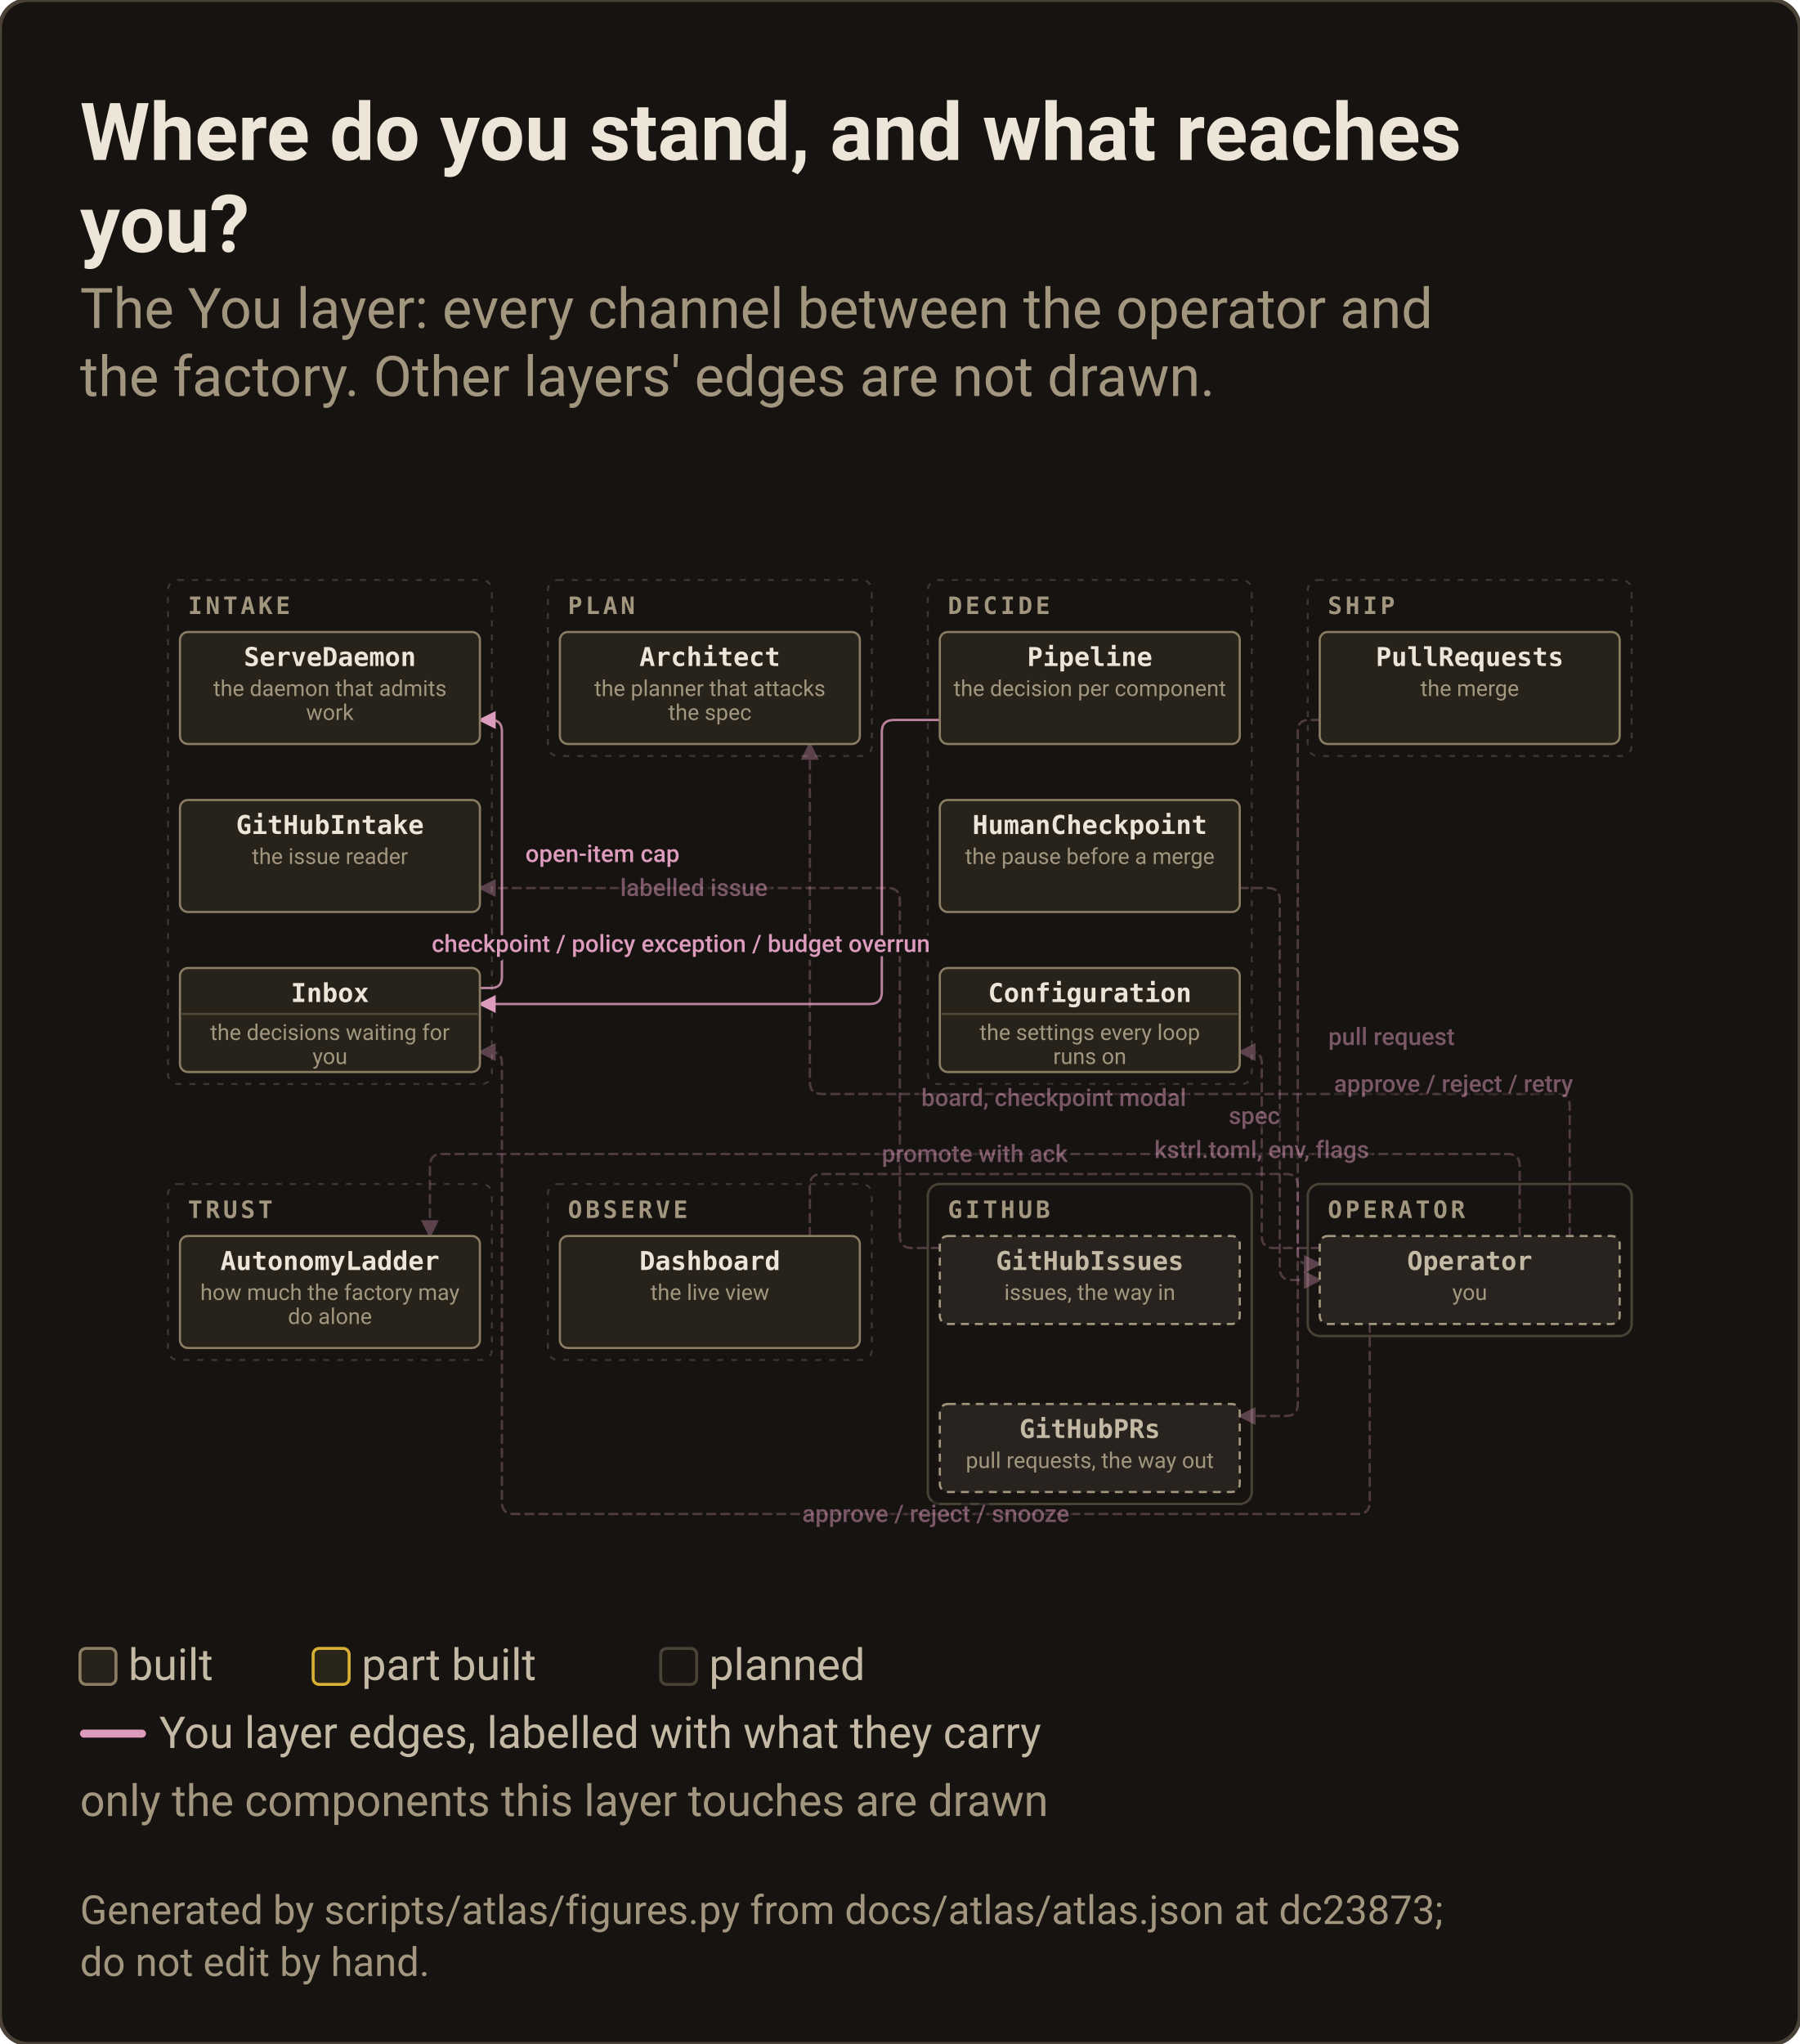
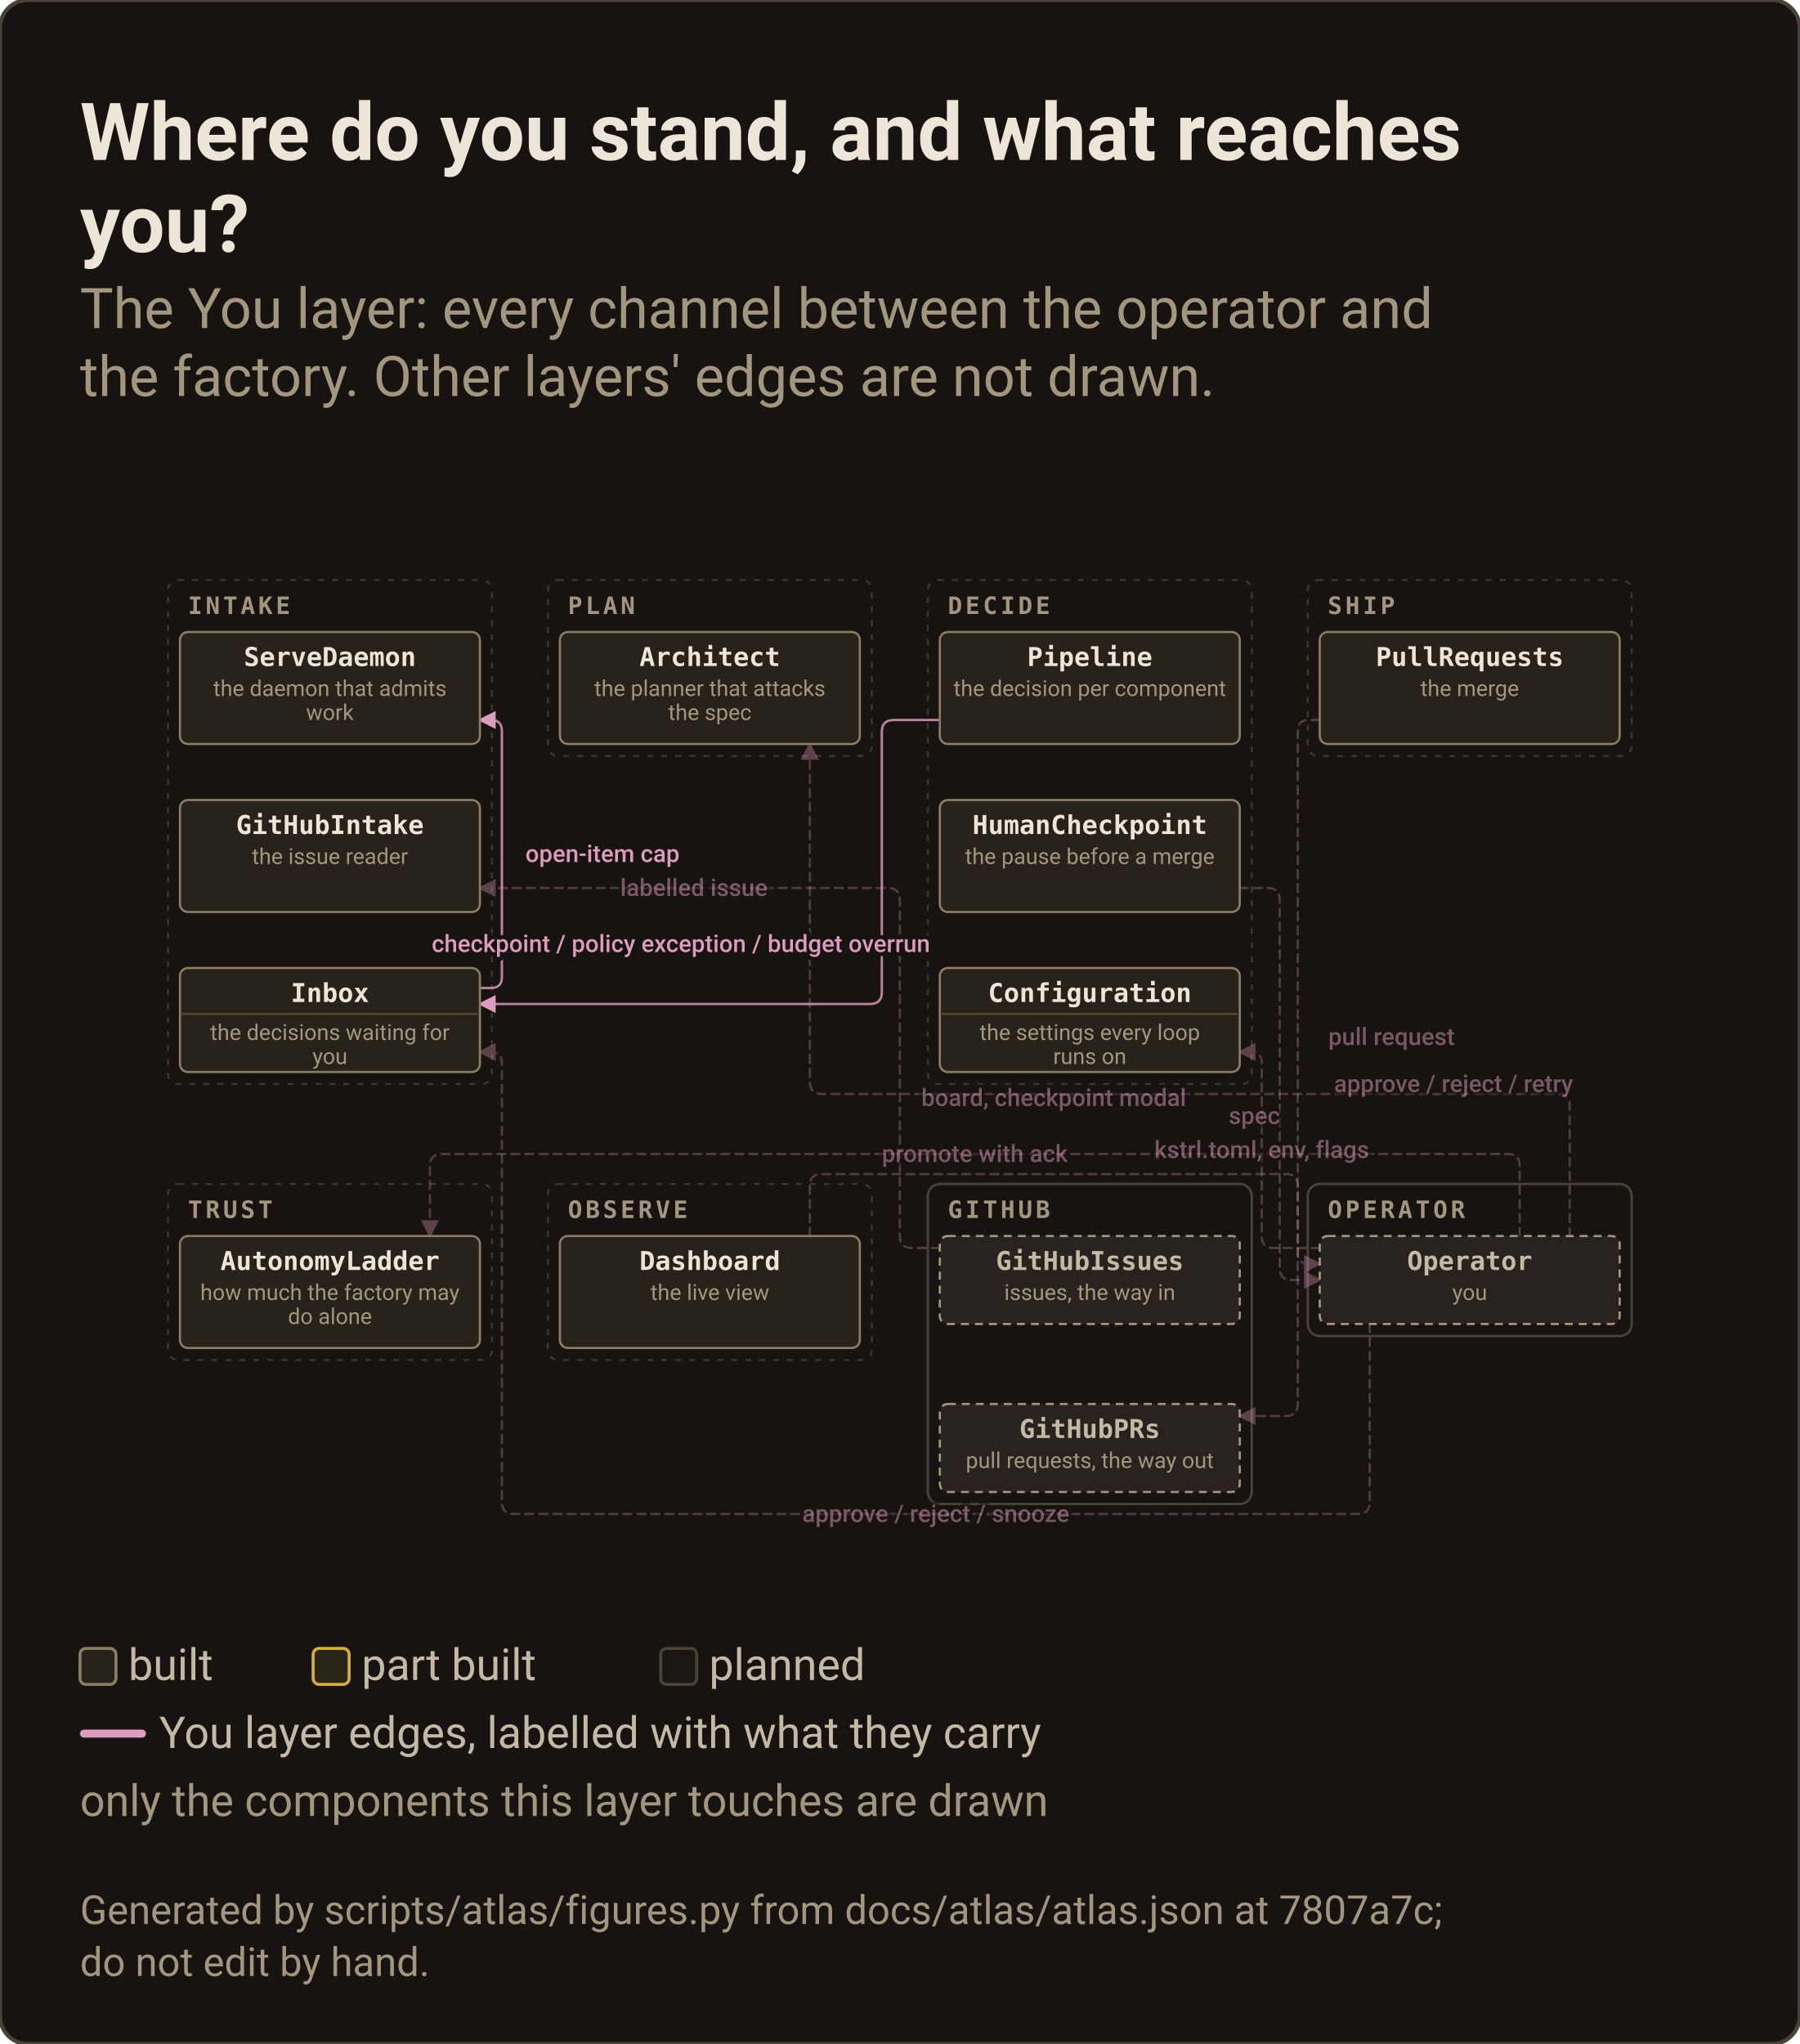
<svg xmlns="http://www.w3.org/2000/svg" width="900" height="1022" viewBox="0 0 900 1022" role="img" aria-label="You layer of the kstrl system map">
  <rect x="0" y="0" width="900" height="1022" rx="14" fill="#161310" stroke="#4A4237" stroke-width="2" />
  <text x="40.0" y="80.0" class="c0">Where do you stand, and what reaches</text>
  <text x="40.0" y="126.0" class="c0">you?</text>
  <text x="40.0" y="164.0" class="c1">The You layer: every channel between the operator and</text>
  <text x="40.0" y="198.0" class="c1">the factory. Other layers' edges are not drawn.</text>
  <svg id="map" x="76.0" y="216.0" width="748" height="586" viewBox="0 0 748 586" overflow="visible">
    <defs>
      <marker id="map-m-work" viewBox="0 0 8 8" refX="7" refY="4" markerUnits="userSpaceOnUse" markerWidth="9" markerHeight="9" orient="auto-start-reverse">
        <path d="M0,0 L8,4 L0,8 z" fill="#D9CDB2" />
      </marker>
      <marker id="map-m-measure" viewBox="0 0 8 8" refX="7" refY="4" markerUnits="userSpaceOnUse" markerWidth="9" markerHeight="9" orient="auto-start-reverse">
        <path d="M0,0 L8,4 L0,8 z" fill="#82A7BA" />
      </marker>
      <marker id="map-m-feedback" viewBox="0 0 8 8" refX="7" refY="4" markerUnits="userSpaceOnUse" markerWidth="9" markerHeight="9" orient="auto-start-reverse">
        <path d="M0,0 L8,4 L0,8 z" fill="#E39A86" />
      </marker>
      <marker id="map-m-operator" viewBox="0 0 8 8" refX="7" refY="4" markerUnits="userSpaceOnUse" markerWidth="9" markerHeight="9" orient="auto-start-reverse">
        <path d="M0,0 L8,4 L0,8 z" fill="#DD9BBD" />
      </marker>
      <marker id="map-m-trust" viewBox="0 0 8 8" refX="7" refY="4" markerUnits="userSpaceOnUse" markerWidth="9" markerHeight="9" orient="auto-start-reverse">
        <path d="M0,0 L8,4 L0,8 z" fill="#B48EC9" />
      </marker>
      <marker id="map-m-learn" viewBox="0 0 8 8" refX="7" refY="4" markerUnits="userSpaceOnUse" markerWidth="9" markerHeight="9" orient="auto-start-reverse">
        <path d="M0,0 L8,4 L0,8 z" fill="#86C9A9" />
      </marker>
      <marker id="map-m-record" viewBox="0 0 8 8" refX="7" refY="4" markerUnits="userSpaceOnUse" markerWidth="9" markerHeight="9" orient="auto-start-reverse">
        <path d="M0,0 L8,4 L0,8 z" fill="#B7C27C" />
      </marker>
      <marker id="map-m-change" viewBox="0 0 8 8" refX="7" refY="4" markerUnits="userSpaceOnUse" markerWidth="9" markerHeight="9" orient="auto-start-reverse">
        <path d="M0,0 L8,4 L0,8 z" fill="#E26D5A" />
      </marker>
      <marker id="map-m-reach" viewBox="0 0 8 8" refX="7" refY="4" markerUnits="userSpaceOnUse" markerWidth="9" markerHeight="9" orient="auto-start-reverse">
        <path d="M0,0 L8,4 L0,8 z" fill="#E5A84F" />
      </marker>
    </defs>
    <style>#map .node.quiet{opacity:.42}#map .node.planned{opacity:.5}#map .node.planned.quiet{opacity:.3}#map .node.meas .node__box{stroke:#82A7BA;stroke-width:2.2}#map .node.acts .node__box{stroke:#E5A84F;stroke-width:2.4}#map .node__ring{display:none;fill:none;stroke:#82A7BA;stroke-width:1.6}#map .node.meas .node__ring{display:inline}#map .flow.planned{opacity:.35}#map .flowlbl.planned{opacity:.5}#map .flow.off,#map .flowlbl.off{display:none}#map .flow.hot{opacity:1;stroke-opacity:1;stroke-width:2.6}#map .flowlbl.hot{opacity:1}</style>
    <rect x="8.0" y="74.0" width="162.0" height="252.0" rx="5" fill="none" stroke="#A2967F" stroke-opacity=".28" stroke-width="1" stroke-dasharray="3 4" />
    <text x="18.0" y="91.0" class="t1">INTAKE</text>
    <rect x="198.0" y="74.0" width="162.0" height="88.0" rx="5" fill="none" stroke="#A2967F" stroke-opacity=".28" stroke-width="1" stroke-dasharray="3 4" />
    <text x="208.0" y="91.0" class="t1">PLAN</text>
    <rect x="388.0" y="74.0" width="162.0" height="252.0" rx="5" fill="none" stroke="#A2967F" stroke-opacity=".28" stroke-width="1" stroke-dasharray="3 4" />
    <text x="398.0" y="91.0" class="t1">DECIDE</text>
    <rect x="578.0" y="74.0" width="162.0" height="88.0" rx="5" fill="none" stroke="#A2967F" stroke-opacity=".28" stroke-width="1" stroke-dasharray="3 4" />
    <text x="588.0" y="91.0" class="t1">SHIP</text>
    <rect x="8.0" y="376.0" width="162.0" height="88.0" rx="5" fill="none" stroke="#A2967F" stroke-opacity=".28" stroke-width="1" stroke-dasharray="3 4" />
    <text x="18.0" y="393.0" class="t1">TRUST</text>
    <rect x="198.0" y="376.0" width="162.0" height="88.0" rx="5" fill="none" stroke="#A2967F" stroke-opacity=".28" stroke-width="1" stroke-dasharray="3 4" />
    <text x="208.0" y="393.0" class="t1">OBSERVE</text>
    <rect x="388.0" y="376.0" width="162.0" height="160.0" rx="6" fill="none" stroke="#4A4237" stroke-width="1.2" />
    <text x="398.0" y="393.0" class="t1">GITHUB</text>
    <rect x="578.0" y="376.0" width="162.0" height="76.0" rx="6" fill="none" stroke="#4A4237" stroke-width="1.2" />
    <text x="588.0" y="393.0" class="t1">OPERATOR</text>
    <g data-layer="flow">
      <path id="map-f0" class="flow intake planned" data-edge="0" data-from="GitHubIssues" data-to="GitHubIntake" data-art="labelled issue" data-kind="intake" data-layer="operator" d="M 394.0 408.0 L 380.0 408.0 Q 374.0 408.0 374.0 402.0 L 374.0 234.0 Q 374.0 228.0 368.0 228.0 L 164.0 228.0" fill="none" stroke="#DD9BBD" stroke-opacity="0.82" stroke-width="1.2" stroke-dasharray="4 3" stroke-linecap="round" marker-end="url(#map-m-operator)" />
      <path id="map-f4" class="flow intake" data-edge="4" data-from="Inbox" data-to="ServeDaemon" data-art="open-item cap" data-kind="intake" data-layer="operator" d="M 164.0 278.0 L 169.5 278.0 Q 175.0 278.0 175.0 272.5 L 175.0 149.5 Q 175.0 144.0 169.5 144.0 L 164.0 144.0" fill="none" stroke="#DD9BBD" stroke-opacity="0.82" stroke-width="1.2" stroke-linecap="round" marker-end="url(#map-m-operator)" />
      <path id="map-f6" class="flow plan planned" data-edge="6" data-from="Operator" data-to="Architect" data-art="spec" data-kind="plan" data-layer="operator" d="M 709.0 402.0 L 709.0 337.0 Q 709.0 331.0 703.0 331.0 L 335.0 331.0 Q 329.0 331.0 329.0 325.0 L 329.0 156.0" fill="none" stroke="#DD9BBD" stroke-opacity="0.82" stroke-width="1.2" stroke-dasharray="4 3" stroke-linecap="round" marker-end="url(#map-m-operator)" />
      <path id="map-f40" class="flow ship planned" data-edge="40" data-from="PullRequests" data-to="GitHubPRs" data-art="pull request" data-kind="ship" data-layer="operator" d="M 584.0 144.0 L 578.5 144.0 Q 573.0 144.0 573.0 149.5 L 573.0 486.0 Q 573.0 492.0 567.0 492.0 L 544.0 492.0" fill="none" stroke="#DD9BBD" stroke-opacity="0.82" stroke-width="1.2" stroke-dasharray="4 3" stroke-linecap="round" marker-end="url(#map-m-operator)" />
      <path id="map-f43" class="flow trust" data-edge="43" data-from="Pipeline" data-to="Inbox" data-art="checkpoint / policy exception / budget overrun" data-kind="trust" data-layer="operator" d="M 394.0 144.0 L 371.0 144.0 Q 365.0 144.0 365.0 150.0 L 365.0 280.0 Q 365.0 286.0 359.0 286.0 L 164.0 286.0" fill="none" stroke="#DD9BBD" stroke-opacity="0.82" stroke-width="1.2" stroke-linecap="round" marker-end="url(#map-m-operator)" />
      <path id="map-f45" class="flow trust planned" data-edge="45" data-from="HumanCheckpoint" data-to="Operator" data-art="approve / reject / retry" data-kind="trust" data-layer="operator" d="M 544.0 228.0 L 558.0 228.0 Q 564.0 228.0 564.0 234.0 L 564.0 418.0 Q 564.0 424.0 570.0 424.0 L 584.0 424.0" fill="none" stroke="#DD9BBD" stroke-opacity="0.82" stroke-width="1.2" stroke-dasharray="4 3" stroke-linecap="round" marker-end="url(#map-m-operator)" />
      <path id="map-f47" class="flow decide planned" data-edge="47" data-from="Operator" data-to="Configuration" data-art="kstrl.toml, env, flags" data-kind="decide" data-layer="operator" d="M 584.0 408.0 L 561.0 408.0 Q 555.0 408.0 555.0 402.0 L 555.0 315.5 Q 555.0 310.0 549.5 310.0 L 544.0 310.0" fill="none" stroke="#DD9BBD" stroke-opacity="0.82" stroke-width="1.2" stroke-dasharray="4 3" stroke-linecap="round" marker-end="url(#map-m-operator)" />
      <path id="map-f65" class="flow observe planned" data-edge="65" data-from="Dashboard" data-to="Operator" data-art="board, checkpoint modal" data-kind="observe" data-layer="operator" d="M 329.0 402.0 L 329.0 377.0 Q 329.0 371.0 335.0 371.0 L 567.0 371.0 Q 573.0 371.0 573.0 377.0 L 573.0 410.5 Q 573.0 416.0 578.5 416.0 L 584.0 416.0" fill="none" stroke="#DD9BBD" stroke-opacity="0.82" stroke-width="1.2" stroke-dasharray="4 3" stroke-linecap="round" marker-end="url(#map-m-operator)" />
      <path id="map-f66" class="flow trust planned" data-edge="66" data-from="Operator" data-to="Inbox" data-art="approve / reject / snooze" data-kind="trust" data-layer="operator" d="M 609.0 446.0 L 609.0 535.0 Q 609.0 541.0 603.0 541.0 L 181.0 541.0 Q 175.0 541.0 175.0 535.0 L 175.0 315.5 Q 175.0 310.0 169.5 310.0 L 164.0 310.0" fill="none" stroke="#DD9BBD" stroke-opacity="0.82" stroke-width="1.2" stroke-dasharray="4 3" stroke-linecap="round" marker-end="url(#map-m-operator)" />
      <path id="map-f67" class="flow trust planned" data-edge="67" data-from="Operator" data-to="AutonomyLadder" data-art="promote with ack" data-kind="trust" data-layer="operator" d="M 684.0 402.0 L 684.0 367.0 Q 684.0 361.0 678.0 361.0 L 145.0 361.0 Q 139.0 361.0 139.0 367.0 L 139.0 402.0" fill="none" stroke="#DD9BBD" stroke-opacity="0.82" stroke-width="1.2" stroke-dasharray="4 3" stroke-linecap="round" marker-end="url(#map-m-operator)" />
    </g>
    <g class="node built" data-id="ServeDaemon" data-kind="component" data-state="built" data-region="intake" role="button" tabindex="0" aria-label="ServeDaemon, the daemon that admits work, built">
      <rect class="node__box" x="14.0" y="100.0" width="150.0" height="56.0" rx="4.0" fill="#27221A" stroke="#8A7D63" stroke-width="1.1" />
      <rect class="node__ring" x="17.0" y="103.0" width="144.0" height="50.0" rx="3.0" />
      <text x="89.0" y="117.0" class="t2">ServeDaemon</text>
      <g data-layer="job">
        <text x="89.0" y="132.0" class="t3">the daemon that admits</text>
        <text x="89.0" y="144.0" class="t3">work</text>
      </g>
    </g>
    <g class="node built" data-id="GitHubIntake" data-kind="component" data-state="built" data-region="intake" role="button" tabindex="0" aria-label="GitHubIntake, the issue reader, built">
      <rect class="node__box" x="14.0" y="184.0" width="150.0" height="56.0" rx="4.0" fill="#27221A" stroke="#8A7D63" stroke-width="1.1" />
      <rect class="node__ring" x="17.0" y="187.0" width="144.0" height="50.0" rx="3.0" />
      <text x="89.0" y="201.0" class="t2">GitHubIntake</text>
      <g data-layer="job">
        <text x="89.0" y="216.0" class="t3">the issue reader</text>
      </g>
    </g>
    <g class="node built" data-id="Inbox" data-kind="store" data-state="built" data-region="intake" role="button" tabindex="0" aria-label="Inbox, the decisions waiting for you, built">
      <rect class="node__box" x="14.0" y="268.0" width="150.0" height="52.0" rx="4.0" fill="#27221A" stroke="#8A7D63" stroke-width="1.1" />
      <rect class="node__ring" x="17.0" y="271.0" width="144.0" height="46.0" rx="3.0" />
      <text x="89.0" y="285.0" class="t2">Inbox</text>
      <line x1="15.0" y1="291.0" x2="163.0" y2="291.0" stroke="#8A7D63" stroke-opacity=".45" stroke-width="1" />
      <g data-layer="job">
        <text x="89.0" y="304.0" class="t3">the decisions waiting for</text>
        <text x="89.0" y="316.0" class="t3">you</text>
      </g>
    </g>
    <g class="node built" data-id="Architect" data-kind="component" data-state="built" data-region="plan" role="button" tabindex="0" aria-label="Architect, the planner that attacks the spec, built">
      <rect class="node__box" x="204.0" y="100.0" width="150.0" height="56.0" rx="4.0" fill="#27221A" stroke="#8A7D63" stroke-width="1.1" />
      <rect class="node__ring" x="207.0" y="103.0" width="144.0" height="50.0" rx="3.0" />
      <text x="279.0" y="117.0" class="t2">Architect</text>
      <g data-layer="job">
        <text x="279.0" y="132.0" class="t3">the planner that attacks</text>
        <text x="279.0" y="144.0" class="t3">the spec</text>
      </g>
    </g>
    <g class="node built" data-id="Pipeline" data-kind="component" data-state="built" data-region="decide" role="button" tabindex="0" aria-label="Pipeline, the decision per component, built">
      <rect class="node__box" x="394.0" y="100.0" width="150.0" height="56.0" rx="4.0" fill="#27221A" stroke="#8A7D63" stroke-width="1.1" />
      <rect class="node__ring" x="397.0" y="103.0" width="144.0" height="50.0" rx="3.0" />
      <text x="469.0" y="117.0" class="t2">Pipeline</text>
      <g data-layer="job">
        <text x="469.0" y="132.0" class="t3">the decision per component</text>
      </g>
    </g>
    <g class="node built" data-id="HumanCheckpoint" data-kind="component" data-state="built" data-region="decide" role="button" tabindex="0" aria-label="HumanCheckpoint, the pause before a merge, built">
      <rect class="node__box" x="394.0" y="184.0" width="150.0" height="56.0" rx="4.0" fill="#27221A" stroke="#8A7D63" stroke-width="1.1" />
      <rect class="node__ring" x="397.0" y="187.0" width="144.0" height="50.0" rx="3.0" />
      <text x="469.0" y="201.0" class="t2">HumanCheckpoint</text>
      <g data-layer="job">
        <text x="469.0" y="216.0" class="t3">the pause before a merge</text>
      </g>
    </g>
    <g class="node built" data-id="Configuration" data-kind="store" data-state="built" data-region="decide" role="button" tabindex="0" aria-label="Configuration, the settings every loop runs on, built">
      <rect class="node__box" x="394.0" y="268.0" width="150.0" height="52.0" rx="4.0" fill="#27221A" stroke="#8A7D63" stroke-width="1.1" />
      <rect class="node__ring" x="397.0" y="271.0" width="144.0" height="46.0" rx="3.0" />
      <text x="469.0" y="285.0" class="t2">Configuration</text>
      <line x1="395.0" y1="291.0" x2="543.0" y2="291.0" stroke="#8A7D63" stroke-opacity=".45" stroke-width="1" />
      <g data-layer="job">
        <text x="469.0" y="304.0" class="t3">the settings every loop</text>
        <text x="469.0" y="316.0" class="t3">runs on</text>
      </g>
    </g>
    <g class="node built" data-id="PullRequests" data-kind="component" data-state="built" data-region="ship" role="button" tabindex="0" aria-label="PullRequests, the merge, built">
      <rect class="node__box" x="584.0" y="100.0" width="150.0" height="56.0" rx="4.0" fill="#27221A" stroke="#8A7D63" stroke-width="1.1" />
      <rect class="node__ring" x="587.0" y="103.0" width="144.0" height="50.0" rx="3.0" />
      <text x="659.0" y="117.0" class="t2">PullRequests</text>
      <g data-layer="job">
        <text x="659.0" y="132.0" class="t3">the merge</text>
      </g>
    </g>
    <g class="node built" data-id="AutonomyLadder" data-kind="component" data-state="built" data-region="trust" role="button" tabindex="0" aria-label="AutonomyLadder, how much the factory may do alone, built">
      <rect class="node__box" x="14.0" y="402.0" width="150.0" height="56.0" rx="4.0" fill="#27221A" stroke="#8A7D63" stroke-width="1.1" />
      <rect class="node__ring" x="17.0" y="405.0" width="144.0" height="50.0" rx="3.0" />
      <text x="89.0" y="419.0" class="t2">AutonomyLadder</text>
      <g data-layer="job">
        <text x="89.0" y="434.0" class="t3">how much the factory may</text>
        <text x="89.0" y="446.0" class="t3">do alone</text>
      </g>
    </g>
    <g class="node built" data-id="Dashboard" data-kind="component" data-state="built" data-region="observe" role="button" tabindex="0" aria-label="Dashboard, the live view, built">
      <rect class="node__box" x="204.0" y="402.0" width="150.0" height="56.0" rx="4.0" fill="#27221A" stroke="#8A7D63" stroke-width="1.1" />
      <rect class="node__ring" x="207.0" y="405.0" width="144.0" height="50.0" rx="3.0" />
      <text x="279.0" y="419.0" class="t2">Dashboard</text>
      <g data-layer="job">
        <text x="279.0" y="434.0" class="t3">the live view</text>
      </g>
    </g>
    <g class="node actor" data-id="Operator" data-kind="actor" data-state="planned" data-region="operator" role="button" tabindex="0" aria-label="Operator, you, outside">
      <rect class="node__box" x="584.0" y="402.0" width="150.0" height="44.0" rx="4.0" fill="#28231E" stroke="#A2967F" stroke-width="1.1" stroke-dasharray="4 3" />
      <rect class="node__ring" x="587.0" y="405.0" width="144.0" height="38.0" rx="3.0" />
      <text x="659.0" y="419.0" class="t4">Operator</text>
      <g data-layer="job">
        <text x="659.0" y="434.0" class="t3">you</text>
      </g>
    </g>
    <g class="node actor" data-id="GitHubIssues" data-kind="actor" data-state="planned" data-region="github" role="button" tabindex="0" aria-label="GitHubIssues, issues, the way in, outside">
      <rect class="node__box" x="394.0" y="402.0" width="150.0" height="44.0" rx="4.0" fill="#28231E" stroke="#A2967F" stroke-width="1.1" stroke-dasharray="4 3" />
      <rect class="node__ring" x="397.0" y="405.0" width="144.0" height="38.0" rx="3.0" />
      <text x="469.0" y="419.0" class="t4">GitHubIssues</text>
      <g data-layer="job">
        <text x="469.0" y="434.0" class="t3">issues, the way in</text>
      </g>
    </g>
    <g class="node actor" data-id="GitHubPRs" data-kind="actor" data-state="planned" data-region="github" role="button" tabindex="0" aria-label="GitHubPRs, pull requests, the way out, outside">
      <rect class="node__box" x="394.0" y="486.0" width="150.0" height="44.0" rx="4.0" fill="#28231E" stroke="#A2967F" stroke-width="1.1" stroke-dasharray="4 3" />
      <rect class="node__ring" x="397.0" y="489.0" width="144.0" height="38.0" rx="3.0" />
      <text x="469.0" y="503.0" class="t4">GitHubPRs</text>
      <g data-layer="job">
        <text x="469.0" y="518.0" class="t3">pull requests, the way out</text>
      </g>
    </g>
    <g data-layer="flow">
      <g class="flowlbl intake planned" data-edge="0" data-from="GitHubIssues" data-to="GitHubIntake" data-layer="operator">
        <text x="271.0" y="232.0" class="t0">labelled issue</text>
      </g>
      <g class="flowlbl intake" data-edge="4" data-from="Inbox" data-to="ServeDaemon" data-layer="operator">
        <text x="225.3" y="215.0" class="t0">open-item cap</text>
      </g>
      <g class="flowlbl plan planned" data-edge="6" data-from="Operator" data-to="Architect" data-layer="operator">
        <text x="551.3" y="346.0" class="t0">spec</text>
      </g>
      <g class="flowlbl ship planned" data-edge="40" data-from="PullRequests" data-to="GitHubPRs" data-layer="operator">
        <text x="619.9" y="306.5" class="t0">pull request</text>
      </g>
      <g class="flowlbl trust" data-edge="43" data-from="Pipeline" data-to="Inbox" data-layer="operator">
        <text x="264.5" y="260.0" class="t0">checkpoint / policy exception / budget overrun</text>
      </g>
      <g class="flowlbl trust planned" data-edge="45" data-from="HumanCheckpoint" data-to="Operator" data-layer="operator">
        <text x="650.9" y="330.0" class="t0">approve / reject / retry</text>
      </g>
      <g class="flowlbl decide planned" data-edge="47" data-from="Operator" data-to="Configuration" data-layer="operator">
        <text x="555.0" y="363.0" class="t0">kstrl.toml, env, flags</text>
      </g>
      <g class="flowlbl observe planned" data-edge="65" data-from="Dashboard" data-to="Operator" data-layer="operator">
        <text x="451.0" y="337.0" class="t0">board, checkpoint modal</text>
      </g>
      <g class="flowlbl trust planned" data-edge="66" data-from="Operator" data-to="Inbox" data-layer="operator">
        <text x="392.0" y="545.0" class="t0">approve / reject / snooze</text>
      </g>
      <g class="flowlbl trust planned" data-edge="67" data-from="Operator" data-to="AutonomyLadder" data-layer="operator">
        <text x="411.5" y="365.0" class="t0">promote with ack</text>
      </g>
    </g>
    <style>#map .t0{font-family:ui-sans-serif,system-ui,-apple-system,"SF Pro Text","Segoe UI",Roboto,"Helvetica Neue",Arial,sans-serif;font-size:12.0px;font-weight:500;fill:#DD9BBD;text-anchor:middle;paint-order:stroke;stroke:#161310;stroke-width:4;stroke-linejoin:round}#map .t1{font-family:ui-monospace,"SF Mono",SFMono-Regular,"JetBrains Mono",Menlo,Consolas,monospace;font-size:12.0px;font-weight:600;fill:#A2967F;text-anchor:start;letter-spacing:.13em}#map .t2{font-family:ui-monospace,"SF Mono",SFMono-Regular,"JetBrains Mono",Menlo,Consolas,monospace;font-size:13.0px;font-weight:600;fill:#ECE5D8;text-anchor:middle}#map .t3{font-family:ui-sans-serif,system-ui,-apple-system,"SF Pro Text","Segoe UI",Roboto,"Helvetica Neue",Arial,sans-serif;font-size:11.0px;font-weight:400;fill:#A2967F;text-anchor:middle}#map .t4{font-family:ui-monospace,"SF Mono",SFMono-Regular,"JetBrains Mono",Menlo,Consolas,monospace;font-size:13.0px;font-weight:600;fill:#C4B9A4;text-anchor:middle}</style>
  </svg>
  <rect x="40.0" y="824.2" width="18" height="18" rx="3" fill="#27221A" stroke="#8A7D63" stroke-width="1.5" />
  <text x="64.2" y="840.0" class="c2">built</text>
  <rect x="156.6" y="824.2" width="18" height="18" rx="3" fill="#2A2519" stroke="#D9B036" stroke-width="1.5" />
  <text x="180.8" y="840.0" class="c2">part built</text>
  <rect x="330.4" y="824.2" width="18" height="18" rx="3" fill="#1A1713" stroke="#4A4237" stroke-width="1.5" />
  <text x="354.6" y="840.0" class="c2">planned</text>
  <rect x="40.0" y="864.8" width="33" height="4" rx="2" fill="#DD9BBD" />
  <text x="79.6" y="874.0" class="c2">You layer edges, labelled with what they carry</text>
  <text x="40.0" y="908.0" class="c3">only the components this layer touches are drawn</text>
-   <text x="40.0" y="962.0" class="c4">Generated by scripts/atlas/figures.py from docs/atlas/atlas.json at dc23873;</text>
+   <text x="40.0" y="962.0" class="c4">Generated by scripts/atlas/figures.py from docs/atlas/atlas.json at 7807a7c;</text>
  <text x="40.0" y="988.0" class="c4">do not edit by hand.</text>
  <style>.c0{font-family:ui-sans-serif,system-ui,-apple-system,"SF Pro Text","Segoe UI",Roboto,"Helvetica Neue",Arial,sans-serif;font-size:40.0px;font-weight:600;fill:#ECE5D8;text-anchor:start}.c1{font-family:ui-sans-serif,system-ui,-apple-system,"SF Pro Text","Segoe UI",Roboto,"Helvetica Neue",Arial,sans-serif;font-size:28.0px;font-weight:400;fill:#A2967F;text-anchor:start}.c2{font-family:ui-sans-serif,system-ui,-apple-system,"SF Pro Text","Segoe UI",Roboto,"Helvetica Neue",Arial,sans-serif;font-size:22.0px;font-weight:400;fill:#C4B9A4;text-anchor:start}.c3{font-family:ui-sans-serif,system-ui,-apple-system,"SF Pro Text","Segoe UI",Roboto,"Helvetica Neue",Arial,sans-serif;font-size:22.0px;font-weight:400;fill:#A2967F;text-anchor:start}.c4{font-family:ui-sans-serif,system-ui,-apple-system,"SF Pro Text","Segoe UI",Roboto,"Helvetica Neue",Arial,sans-serif;font-size:20.0px;font-weight:400;fill:#A2967F;text-anchor:start}</style>
</svg>
